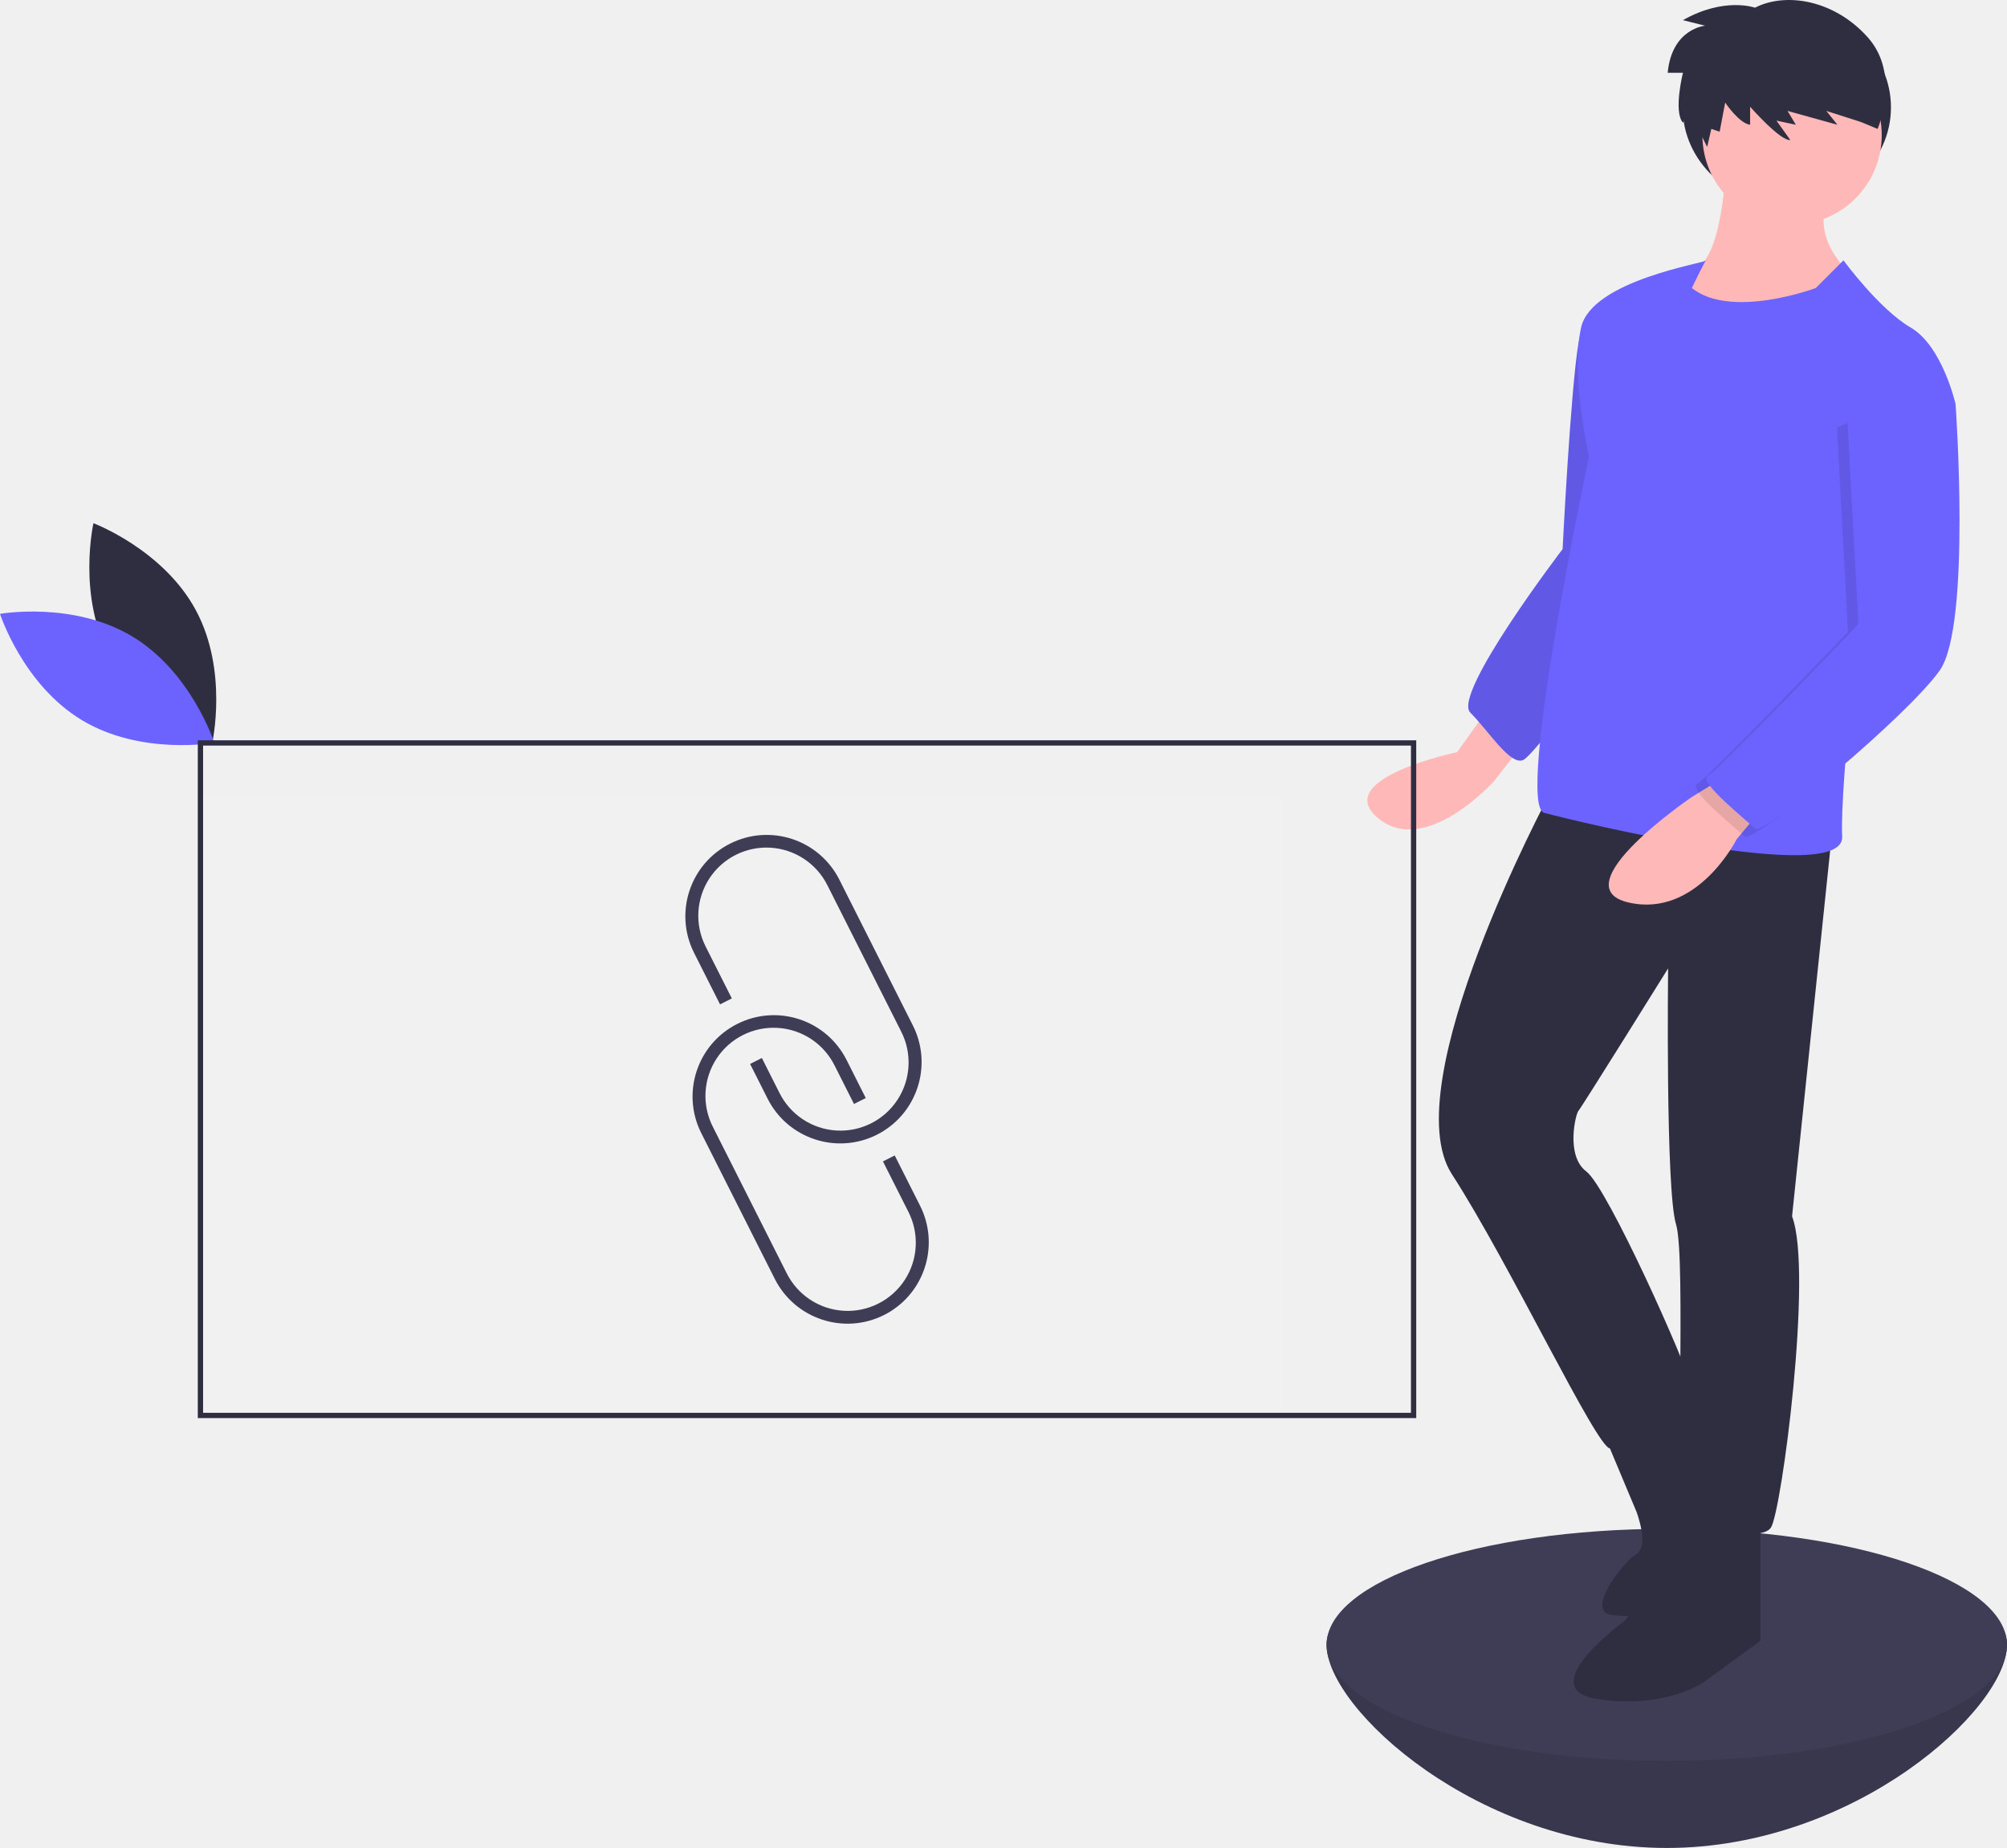
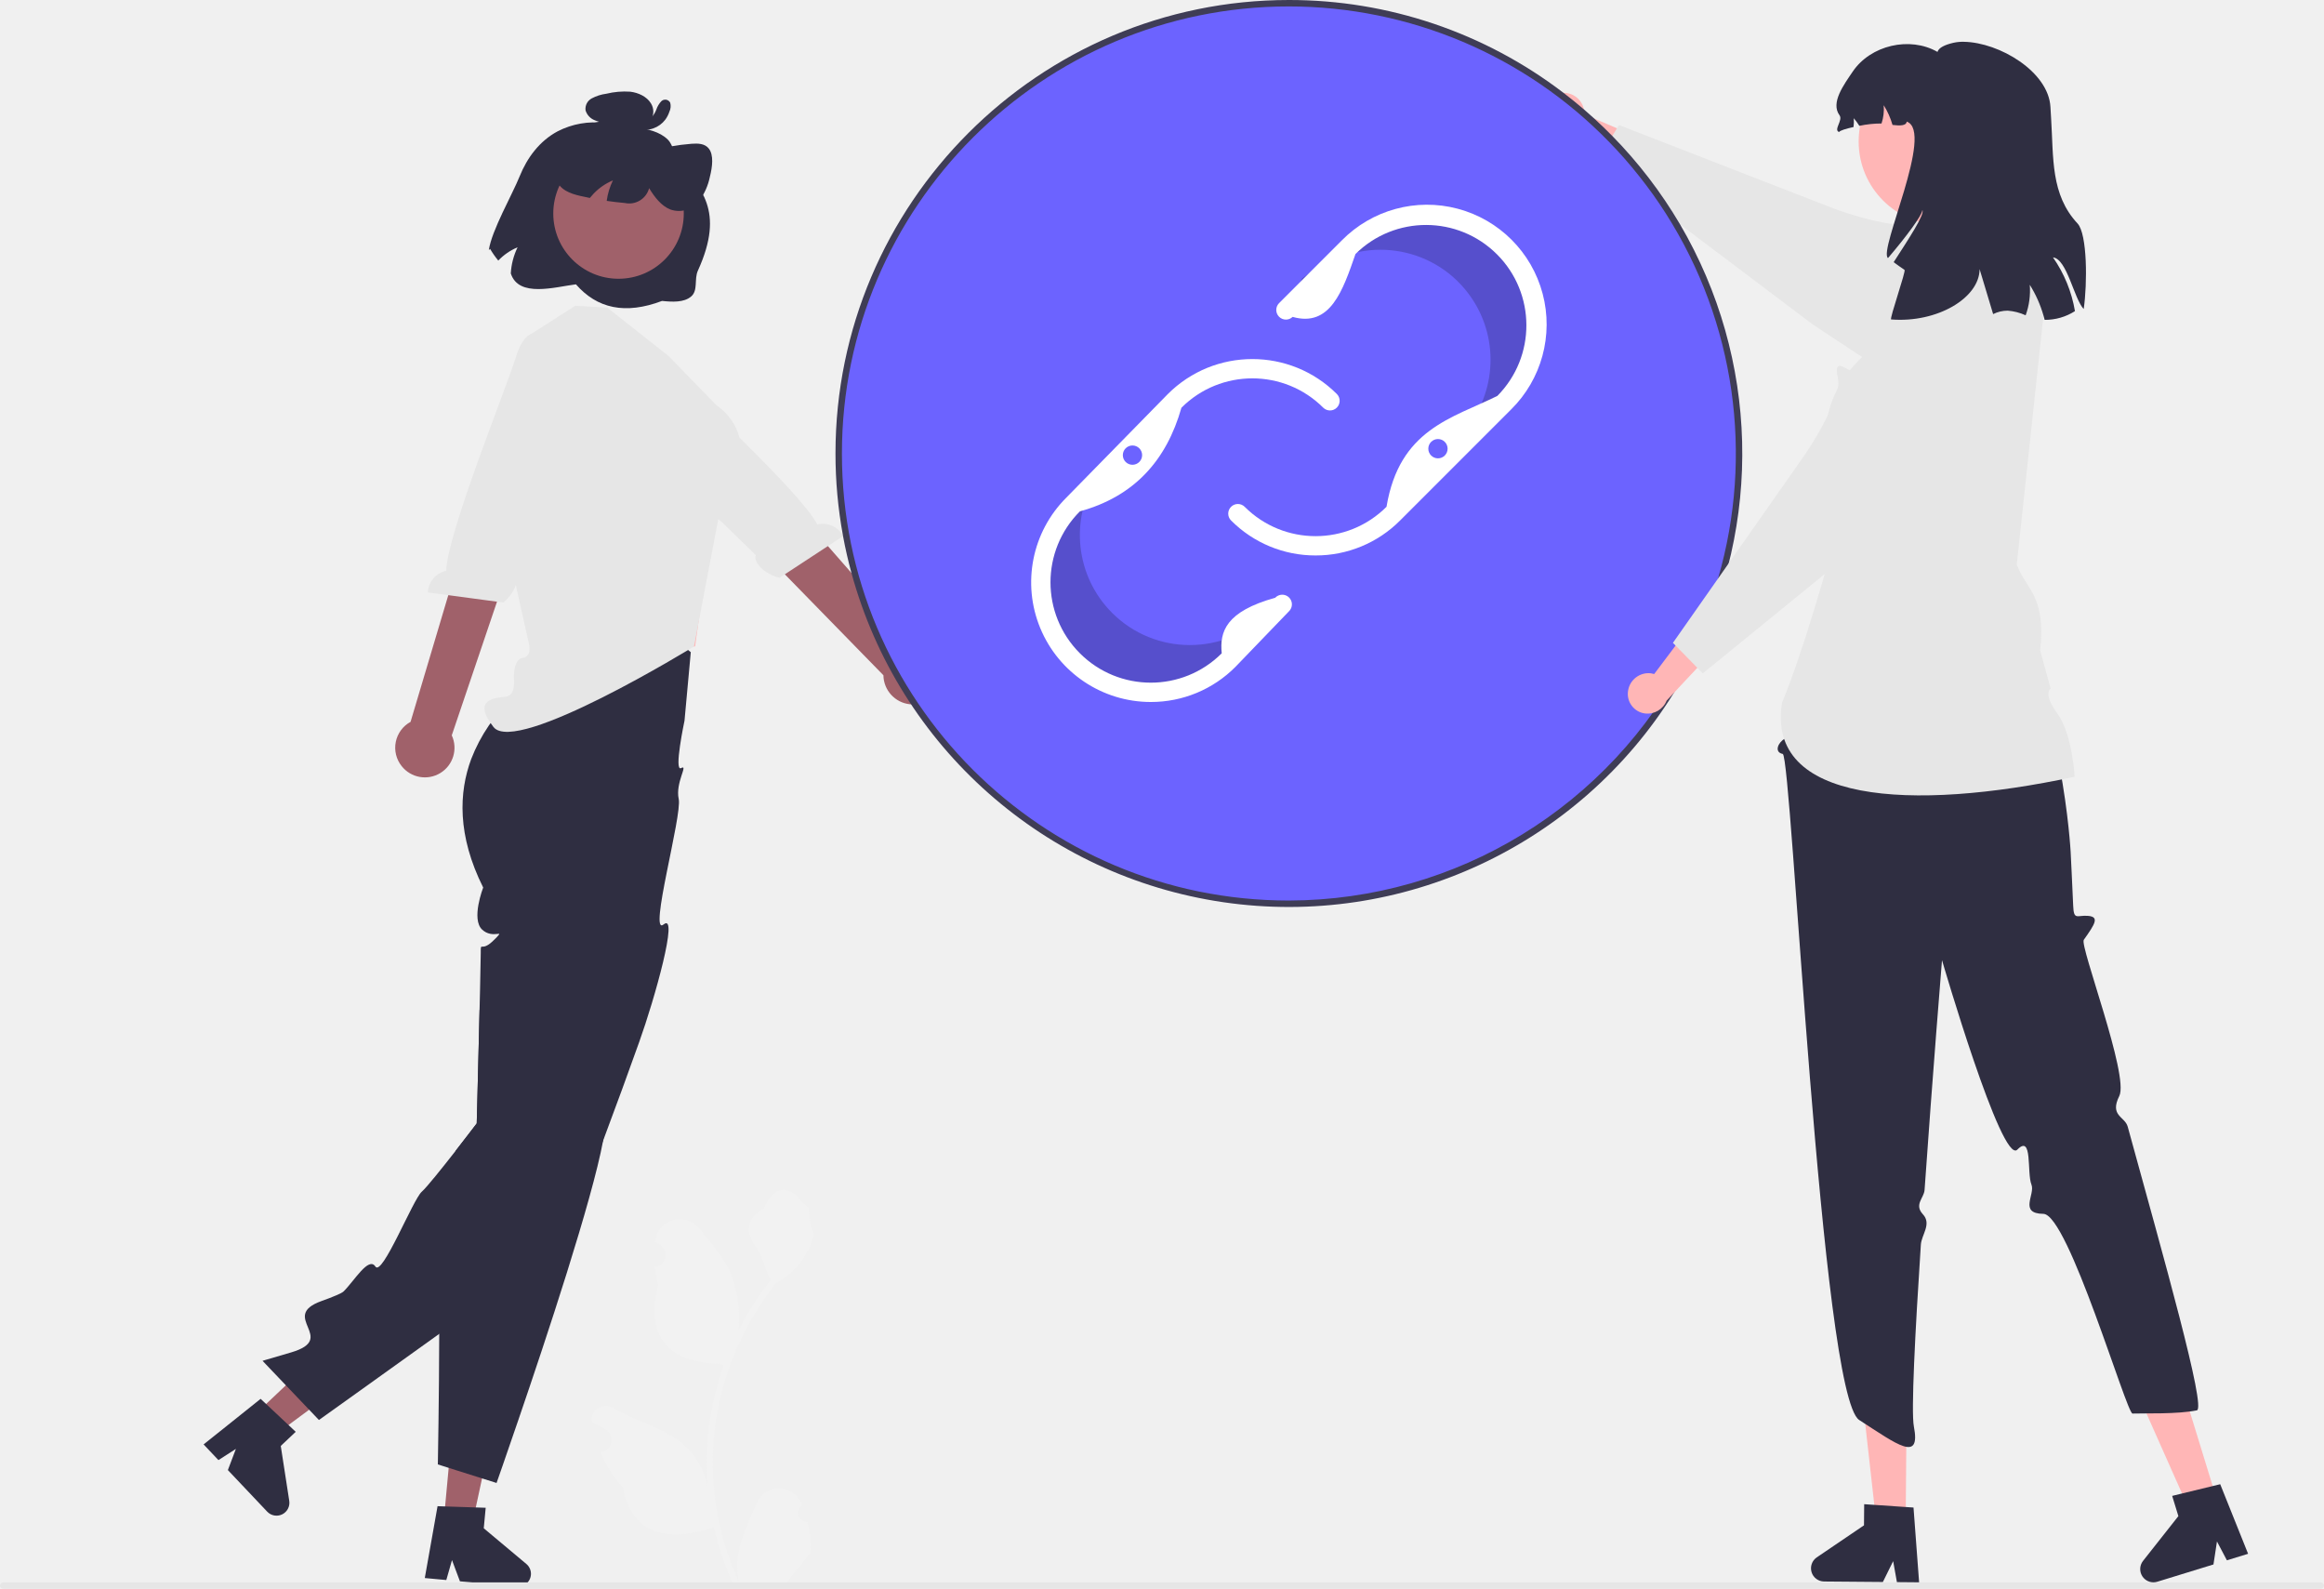
- <svg xmlns="http://www.w3.org/2000/svg" data-name="Layer 1" width="761" height="700.71" viewBox="0 0 761 700.71">
-   <path d="M261.134,348.568c12.428,23.049,38.806,32.944,38.806,32.944s6.227-27.475-6.201-50.524-38.806-32.944-38.806-32.944S248.706,325.519,261.134,348.568Z" transform="translate(-219.5 -99.64489)" fill="#2f2e41" />
-   <path d="M269.677,340.985c22.438,13.5,31.08,40.314,31.08,40.314s-27.738,4.927-50.177-8.573S219.5,332.412,219.5,332.412,247.238,327.485,269.677,340.985Z" transform="translate(-219.5 -99.64489)" fill="#6c63ff" />
-   <path d="M980.5,723.355c0,24.301-57.755,77-129,77s-129-52.699-129-77,57.755-11,129-11S980.5,699.055,980.5,723.355Z" transform="translate(-219.5 -99.64489)" fill="#3f3d56" />
-   <path d="M980.5,723.355c0,24.301-57.755,77-129,77s-129-52.699-129-77,57.755-11,129-11S980.5,699.055,980.5,723.355Z" transform="translate(-219.5 -99.64489)" opacity="0.1" />
-   <ellipse cx="632" cy="623.71" rx="129" ry="44" fill="#3f3d56" />
-   <rect x="76" y="301.71" width="410" height="234" fill="#f1f1f1" />
-   <ellipse cx="677.5" cy="40.71" rx="39.5" ry="37" fill="#2f2e41" />
-   <path d="M782,370.855l-10,14s-48,10-30,25,44-14,44-14l14-18Z" transform="translate(-219.5 -99.64489)" fill="#ffb8b8" />
-   <path d="M834,211.855s-13,0-16,18-6,78-6,78-42,55-35,62,15,20,20,18,48-61,48-61Z" transform="translate(-219.5 -99.64489)" fill="#6c63ff" />
-   <path d="M834,211.855s-13,0-16,18-6,78-6,78-42,55-35,62,15,20,20,18,48-61,48-61Z" transform="translate(-219.5 -99.64489)" opacity="0.1" />
-   <path d="M874,160.855s-1,39-13,41-8,15-8,15,39,23,65,0l5-12s-18-13-10-31Z" transform="translate(-219.5 -99.64489)" fill="#ffb8b8" />
-   <path d="M807,400.855s-59,110-37,144,55,104,60,104,33-14,31-23-32-76-40-82-4-22-3-23,34-54,34-54-1,84,3,97-1,106,4,110,28,11,32,5,16-97,8-118l15-144Z" transform="translate(-219.5 -99.64489)" fill="#2f2e41" />
-   <path d="M861,667.855l-25,46s-36,26-11,30,40-6,40-6l22-16v-46Z" transform="translate(-219.5 -99.64489)" fill="#2f2e41" />
-   <path d="M827,641.855l13,31s5,13,0,16-19,21-10,23a29.299,29.299,0,0,0,5.495.546,55.566,55.566,0,0,0,40.398-16.439L884,687.855s-27.77-63.948-27.385-63.474S827,641.855,827,641.855Z" transform="translate(-219.5 -99.64489)" fill="#2f2e41" />
-   <circle cx="679.5" cy="51.21" r="34" fill="#ffb8b8" />
-   <path d="M918.5,198.355l-10.5,10.5s-32,12-47,0c0,0,5.5-11.5,5.5-10.5s-43.5,7.5-47.5,25.5,3,49,3,49-28,132-17,135,114,28,113,9,8-97,8-97l35-67s-5-22-17-29S918.5,198.355,918.5,198.355Z" transform="translate(-219.5 -99.64489)" fill="#6c63ff" />
-   <path d="M874,393.855l-13,8s-50,34-24,40,41-24,41-24l10-12Z" transform="translate(-219.5 -99.64489)" fill="#ffb8b8" />
-   <path d="M948,246.855l9,9s6,84-6,101-67,63-70,60-22-18-18-20,57.183-57.569,57.183-57.569L916,261.855Z" transform="translate(-219.5 -99.64489)" opacity="0.1" />
-   <path d="M952,243.855l9,9s6,84-6,101-67,63-70,60-22-18-18-20,57.183-57.569,57.183-57.569L920,258.855Z" transform="translate(-219.5 -99.64489)" fill="#6c63ff" />
-   <path d="M884.938,102.56s-11.558-4.203-27.318,4.728l8.405,2.101s-12.608,1.051-14.184,17.862h5.779s-3.677,14.71,0,18.912l2.364-4.465,6.829,13.659,1.576-6.829,3.152,1.051,2.101-11.032s5.253,7.88,9.456,8.405v-6.829s11.558,13.134,15.235,12.608l-5.253-7.355,7.355,1.576-3.152-5.253,18.912,5.253-4.203-5.253,13.134,4.203,6.304,2.627s8.931-20.488-3.677-34.673S896.759,96.519,884.938,102.56Z" transform="translate(-219.5 -99.64489)" fill="#2f2e41" />
-   <path d="M554.598,528.438q-1.26.794-2.607,1.474a30.876,30.876,0,0,1-41.426-13.649l-6.652-13.191,4.465-2.251,6.652,13.191a25.842,25.842,0,1,0,46.146-23.274l-27.936-55.394A25.842,25.842,0,1,0,487.093,458.617l9.891,19.612-4.465,2.251L482.628,460.869a30.842,30.842,0,0,1,55.076-27.776l27.936,55.394a30.847,30.847,0,0,1-11.043,39.951Z" transform="translate(-219.5 -99.64489)" fill="#3f3d56" />
-   <path d="M557.3,596.809q-1.242.783-2.577,1.457a30.876,30.876,0,0,1-41.426-13.649l-27.936-55.394a30.842,30.842,0,0,1,55.076-27.776L547.775,516l-4.465,2.251-7.339-14.552a25.842,25.842,0,1,0-46.146,23.274l27.936,55.394a25.842,25.842,0,1,0,46.146-23.274l-9.616-19.067,4.465-2.251,9.616,19.067A30.886,30.886,0,0,1,557.3,596.809Z" transform="translate(-219.5 -99.64489)" fill="#3f3d56" />
-   <path d="M756.5,637.355h-462v-257h462Zm-460-2h458v-253h-458Z" transform="translate(-219.5 -99.64489)" fill="#2f2e41" />
+ <svg xmlns="http://www.w3.org/2000/svg" data-name="Layer 1" width="722.73" height="493.998" viewBox="0 0 722.73 493.998">
+   <path d="M489.746,676.2a2.807,2.807,0,0,1-2.035-4.866l.192-.765q-.038-.092-.076-.184a7.539,7.539,0,0,0-13.907.052c-2.275,5.478-5.17,10.966-5.883,16.758a22.304,22.304,0,0,0,.392,7.671,89.419,89.419,0,0,1-8.134-37.139,86.307,86.307,0,0,1,.535-9.628q.443-3.931,1.231-7.807a90.456,90.456,0,0,1,17.938-38.337,24.073,24.073,0,0,0,10.012-10.387,18.363,18.363,0,0,0,1.67-5.018c-.487.064-1.838-7.359-1.47-7.815-.679-1.031-1.895-1.543-2.637-2.549-3.689-5.002-8.773-4.129-11.426,2.669-5.669,2.861-5.724,7.606-2.245,12.169,2.213,2.903,2.517,6.832,4.459,9.94-.2.256-.408.503-.607.759a91.04,91.04,0,0,0-9.502,15.054,37.846,37.846,0,0,0-2.259-17.579c-2.163-5.217-6.216-9.611-9.786-14.122-4.288-5.418-13.08-3.053-13.836,3.814q-.011.1-.021.199.795.449,1.557.952a3.808,3.808,0,0,1-1.535,6.93l-.078.012a37.89,37.89,0,0,0,.999,5.665c-4.579,17.71,5.307,24.16,19.424,24.45.312.16.615.32.927.471a92.925,92.925,0,0,0-5.002,23.539,88.137,88.137,0,0,0,.064,14.231l-.024-.168a23.289,23.289,0,0,0-7.95-13.448c-6.118-5.026-14.762-6.877-21.363-10.916a4.371,4.371,0,0,0-6.694,4.252q.013.088.027.176a25.578,25.578,0,0,1,2.868,1.382q.795.449,1.557.952a3.808,3.808,0,0,1-1.535,6.93l-.078.012c-.056.008-.104.016-.16.024a37.923,37.923,0,0,0,6.975,10.923c2.863,15.46,15.162,16.927,28.318,12.425h.008a92.897,92.897,0,0,0,6.24,18.218h22.293c.08-.248.152-.503.224-.751a25.329,25.329,0,0,1-6.169-.367c1.654-2.03,3.308-4.075,4.962-6.105a1.383,1.383,0,0,0,.104-.12c.839-1.039,1.686-2.069,2.525-3.108l0-.001a37.101,37.101,0,0,0-1.087-9.451Z" transform="translate(-238.6348 -203.001)" fill="#f2f2f2" />
+   <polygon points="79.642 439.481 85.793 445.982 114.354 424.822 105.276 415.227 79.642 439.481" fill="#a0616a" />
+   <path d="M328.356,646.078l-6.964-6.542-1.71-1.602-17.728,14.173,4.612,4.874,5.428-3.481-2.494,6.583,12.227,12.923a4,4,0,0,0,6.861-3.356l-2.639-17.071,4.65-4.397Z" transform="translate(-238.6348 -203.001)" fill="#2f2e41" />
+   <path d="M453.459,405.781l-1.95,21.29s-3.404,16.04-1.047,14.74-1.869,4.551-.756,9.626-9.507,42.914-4.697,38.994-2.78,23.16-7.58,36.52c-1.47,4.13-2.98,8.31-4.5,12.46-.3.84-.6,1.67-.91,2.51-1.97,5.4-3.94,10.72-5.83,15.74-.27.7-.53,1.4-.79,2.09-.01.02-.01.04-.02.04-6.22,16.37-11.55,29.25-13.68,31.38-1.11,1.11-18.72,13.83-36.47,26.57-18.63,13.37-37.41,26.77-37.41,26.77l-17.54-18.4s.42-.12,1.21-.36c1.46-.42,4.16-1.21,7.7-2.26,14.76-4.35-3.99-11.12,9.41-15.96,3.78-1.36,6.3-2.42,6.87-2.98,3.33-3.25,7.8-11,9.91-7.75s11.68-20.9,14.44-23.29c1.48-1.29,6.31-7.32,10.45-12.62,3.56-4.56,6.62-8.59,6.62-8.59s.06-2.16.15-5.6c.13-5.09.32-13,.521-20.92-.01-.01-.01-.01,0-.01.07-2.98.14-5.96.21-8.79.05-2.19.1-4.3.15-6.25.13-5.84.22-10.26.22-11.36,0-3.61,0-.8,2.85-2.98a12.889,12.889,0,0,0,1.21-1.08,14.592,14.592,0,0,0,1.68-1.79c.21-.45-1.1.16-2.8-.18a5.085,5.085,0,0,1-2.46-1.26c-3.58-3.22.28-13.12.28-13.12-8.14-16.28-7.55-29.63-3.74-39.92a51.208,51.208,0,0,1,13.21-19.35,47.803,47.803,0,0,1,7.23-5.67l.25-1.35,2.75-14.89A33.18,33.18,0,0,1,413.149,395.711a31.584,31.584,0,0,1,15.26-1.52,45.548,45.548,0,0,1,14.61,4.73A54.067,54.067,0,0,1,453.459,405.781Z" transform="translate(-238.6348 -203.001)" fill="#2f2e41" />
+   <polygon points="138.02 472.651 146.931 473.48 154.44 438.736 141.287 437.513 138.02 472.651" fill="#a0616a" />
+   <path d="M402.319,689.271l-13.24-11.09.6-6.38-3.08-.1-9.54-.31h-.01l-2.34-.08-3.97,22.34,6.69.62,1.77-6.2,2.47,6.6,3.54.33,14.17,1.32c.12.01.25.02.37.02a3.973,3.973,0,0,0,2.98-1.34,3.916,3.916,0,0,0,1.01-2.3A3.995,3.995,0,0,0,402.319,689.271Z" transform="translate(-238.6348 -203.001)" fill="#2f2e41" />
+   <path d="M426.189,557.661c-3.39,18.45-17.74,61.71-26.42,87.03-3.95,11.57-6.71,19.4-6.71,19.4l-4.5-1.42h-.01l-7.61-2.4-2.77-.88h-.01l-3.36-1.07s.39-20.66.43-40.58c.03-8.35-.01-16.58-.17-23.1-.18-7.11-.49-12.2-1-13.21-2.11-4.14,1.42-4.58,5.15-5.62,3.74-1.05.82-2.63-.63-5.99-.979-2.24.95-5.23,2.32-6.93a16.711,16.711,0,0,1,1.21-1.37s-.66-.23-1.84-.63c3.56-4.56,6.62-8.59,6.62-8.59s.06-2.16.15-5.6c.13-5.09.32-13,.521-20.92-.01-.01-.01-.01,0-.01.07-2.98.14-5.96.21-8.79,5.72,4.39,11.28,8.69,16.32,12.67a.051.051,0,0,1,.02.04c12.11,9.57,21.2,17.25,22.48,19.69C427.169,550.481,426.969,553.421,426.189,557.661Z" transform="translate(-238.6348 -203.001)" fill="#2f2e41" />
+   <path d="M724.317,231.894a6.427,6.427,0,0,1,6.979,5.627,6.166,6.166,0,0,1,.022,1.019l20.622,8.806-.787,12.036L724.209,244.264a6.41,6.41,0,0,1-5.482-5.584,6.134,6.134,0,0,1,5.423-6.771Q724.233,231.901,724.317,231.894Z" transform="translate(-238.6348 -203.001)" fill="#ffb6b6" />
+   <path d="M864.619,306.191a18.901,18.901,0,0,0-2.79-6.53,16.907,16.907,0,0,0-1.21-1.62c-1.62-1.93-3.13-3.7-4.53-5.28-.85-.99-1.68-1.91-2.46-2.76-4.53-4.97-7.5-7.6-8.86-7.82-.66-.11-1.31-.19-1.94-.27-3.229-.4-5.57-.69-5.64-4.1a8.877,8.877,0,0,1,.1-1.46,17.848,17.848,0,0,1,.53-2.4,10.606,10.606,0,0,0,.31-1.36c.1-.59.06-1.03-.26-1.3-.4-.33-1.07-.28-2.33.22-.2.08-.43.17-.67.28-.08.03-.16.07-.25.11-.16.07-.34.15-.52.24-1.51.72-3.84.81-6.5.54-7.85-.8-18.47-4.76-18.6-4.81L742.119,241.881l-.62,1-1.47,2.38-.51.82-.58.94-2.53,4.08-1.28,2.06,21.6,16.29,2.35,1.77,2.021,1.53,41.24,31.11,15.38,10.15,3.43,2.26,14.62,9.64a18.858,18.858,0,0,0,26.4-5.76A18.905,18.905,0,0,0,864.619,306.191Z" transform="translate(-238.6348 -203.001)" fill="#e6e6e6" />
+   <path d="M960.365,696.999H239.635a1,1,0,0,1,0-2H960.365a1,1,0,0,1,0,2Z" transform="translate(-238.6348 -203.001)" fill="#e6e6e6" />
+   <polygon points="164.915 166.791 166.789 184.173 165.687 206.965 216.172 200.968 220.915 166.791 214.871 166.851 164.915 166.791" fill="#ffb6b6" />
+   <path d="M446.493,313.65l-19-15h0l-9.974-.58-14.799,9.481L399.096,326.038l-8.57,20.818L403.096,403.038s1.179,4.032-1.911,4.516-2.719,6.427-2.719,6.427.629,5.15-2.371,5.604-11.0.454-4,9.454S454.462,403.999,454.462,403.999l8.041-42.194s15.595-20.946-1.2-32.942Z" transform="translate(-238.6348 -203.001)" fill="#e6e6e6" />
+   <path d="M363.549,441.209a9.157,9.157,0,0,1,2.763-13.767l23.899-80.205,14.944,7.524-26.027,76.875a9.207,9.207,0,0,1-15.58,9.573Z" transform="translate(-238.6348 -203.001)" fill="#a0616a" />
+   <path d="M406.152,306.809s-4.272-2.27-7.194,7.554c-2.339,7.865-21.321,54.713-21.563,66.103a7.194,7.194,0,0,0-5.696,6.733l23.469,3.145c4.101-3.459,5.177-8.131,3.59-9.517l5.096-13.917,21.258-44.279-15.843-14.235Z" transform="translate(-238.6348 -203.001)" fill="#e6e6e6" />
+   <path d="M531.553,414.846a9.157,9.157,0,0,0-8.445-11.218L468.284,341.014l-11.63,13.877,56.711,58.061a9.207,9.207,0,0,0,18.187,1.894Z" transform="translate(-238.6348 -203.001)" fill="#a0616a" />
+   <path d="M435.019,312.086s2.87-3.894,9.753,3.7c5.51,6.08,42.884,40.113,48.028,50.278a7.194,7.194,0,0,1,8.048,3.608L481.047,382.656c-5.193-1.345-8.184-5.092-7.353-7.029l-10.613-10.345-38.316-30.732,8.129-19.687Z" transform="translate(-238.6348 -203.001)" fill="#e6e6e6" />
+   <circle cx="400.827" cy="140.998" r="140" fill="#6c63ff" />
+   <path d="M632.84,393.549a34.199,34.199,0,0,1-48.364,0l0-0a34.205,34.205,0,0,1-4.622-42.617l-7.524,7.676a34.199,34.199,0,0,0,0,48.364l0,0a34.199,34.199,0,0,0,48.364,0l16.673-17.313.254-1.076Z" transform="translate(-238.6348 -203.001)" opacity="0.2" />
+   <path d="M648.722,286.592a34.199,34.199,0,0,1,47.517,9.014l0,0a34.205,34.205,0,0,1-3.402,42.731l8.823-6.139a34.199,34.199,0,0,0,9.014-47.517l0-0a34.199,34.199,0,0,0-47.517-9.014L643.549,289.568l-.45,1.01Z" transform="translate(-238.6348 -203.001)" opacity="0.2" />
+   <path d="M596.512,421.268a37.199,37.199,0,0,1-26.304-63.502l31.568-32.208a37.198,37.198,0,0,1,52.628-.021,3,3,0,0,1-4.242,4.242,31.199,31.199,0,0,0-44.122 0c-4.637,16.346-14.655,27.562-31.568,32.208a31.199,31.199,0,1,0,44.101,44.144c-.684-6.706,1.276-13.01,16.634-17.272a3,3,0,1,1,4.321,4.162L622.855,410.332A36.985,36.985,0,0,1,596.512,421.268Z" transform="translate(-238.6348 -203.001)" fill="#fff" />
+   <path d="M647.763,375.705a36.956,36.956,0,0,1-26.304-10.896,3,3,0,0,1,4.243-4.242,31.198,31.198,0,0,0,44.121 0c3.998-24.084,20.298-27.483,34.467-34.466A31.199,31.199,0,0,0,660.169,281.979c-3.941,11.371-7.811,22.876-19.55,19.55a3,3,0,0,1-4.242-4.242l19.55-19.55A37.199,37.199,0,1,1,708.533,330.343l-34.466,34.466A36.955,36.955,0,0,1,647.763,375.705Z" transform="translate(-238.6348 -203.001)" fill="#fff" />
+   <path d="M761.099,272.751a142.542,142.542,0,0,0-21.07-27.49c-1.81-1.84-3.68-3.64-5.59-5.39-1.06-.97-2.13-1.92-3.22-2.85-2.07-1.78-4.2-3.5-6.37-5.16A140.286,140.286,0,0,0,639.459,203.001c-77.74,0-141,63.25-141,141a140.732,140.732,0,0,0,2.33,25.56.765.765,0,0,0,.021.14c.71,3.87,1.59,7.69,2.61,11.44a140.99,140.99,0,0,0,255.75,37.31q2.925-4.71,5.5-9.66A140.803,140.803,0,0,0,761.099,272.751ZM639.459,483.001a138.952,138.952,0,0,1-139-139c0-76.65,62.36-139,139-139a138.954,138.954,0,0,1,99.48,42.02,133.065,133.065,0,0,1,9.54,10.86,134.828,134.828,0,0,1,8.25,11.57,138.927,138.927,0,0,1,16.2,113.41c-1.23,4.24-2.67,8.39-4.29,12.46-1.63,4.08-3.44,8.08-5.44,11.96A139.472,139.472,0,0,1,639.459,483.001Z" transform="translate(-238.6348 -203.001)" fill="#3f3d56" />
+   <polygon points="592.636 472.969 583.445 472.891 579.376 436.612 592.942 436.727 592.636 472.969" fill="#ffb6b6" />
+   <path d="M833.709,671.731l-2.4-.16-9.79-.67-3.15-.21-.06,6.57-14.68,9.96a4.11,4.11,0,0,0,2.28,7.51l18.27.15,3.2-6.48,1.17,6.52,6.9.06Z" transform="translate(-238.6348 -203.001)" fill="#2f2e41" />
+   <polygon points="689.407 466.253 680.622 468.954 665.792 435.596 678.759 431.61 689.407 466.253" fill="#ffb6b6" />
+   <path d="M929.088,664.481l-2.34.57-9.529,2.31-3.07.75,1.93,6.29-10.99,13.92a4.116,4.116,0,0,0,3.23,6.66,4.155,4.155,0,0,0,1.2-.18l17.47-5.37,1.09-7.15,3.09,5.86,6.591-2.03Z" transform="translate(-238.6348 -203.001)" fill="#2f2e41" />
+   <path d="M812.783,370.917l-17.54,50.974-.579,4.079c-4.42,4.196,1.132,5.579-.949,6.685s-3.482,4.209-.676,4.763,11.85,199.373,23.781,207.093,19.191,13.304,17,2c-.883-4.554.366-28.972,2.172-56.508.205-3.121,3.438-6.424.633-9.458s.346-5.031.522-7.549c2.516-35.957,5.422-71.456,5.422-71.456s18.594,63.857,23.423,58.914,2.917,7.228,4.393,10.864c1.233,3.039-4.028,9.009,3.704,9.101s25.89,62.162,27.732,62.092c3.649-.139,13.908.254,20-1,3.008-.619-10.345-47.613-21.496-88.193-.889-3.236-5.729-3.311-2.616-9.559s-12.374-46.674-11.045-48.544c3.527-4.963,4.871-7.12,1.392-7.445s-4.507,1.583-4.694-3.231-.788-16.685-.788-16.685-2.52-46.949-20.166-72.888l-1.505-15.412Z" transform="translate(-238.6348 -203.001)" fill="#2f2e41" />
+   <path d="M856.604,273.595l-23.261,3.312L831.939,293.75l-11.478,17.955s-25.514,17.955-7.72,46.318c-6.771,24.433-13.504,47.865-19.922,63.487-5,31,39.793,33.971,91,23,0,0-.706-13.255-5.353-19.628s-2.117-7.764-2.117-7.764l-3.247-11.905c1.837-17.208-4.367-18.753-7.283-26.704l8.853-82.494Z" transform="translate(-238.6348 -203.001)" fill="#e6e6e6" />
+   <path d="M744.94,417.787a6.427,6.427,0,0,1,7.13-5.435,6.165,6.165,0,0,1,.995.221l13.474-17.924,11.5,3.637-21.112,22.558a6.41,6.41,0,0,1-6.731,3.991,6.134,6.134,0,0,1-5.281-6.882Q744.926,417.87,744.94,417.787Z" transform="translate(-238.6348 -203.001)" fill="#ffb6b6" />
+   <path d="M864.619,306.191c-.33-.41-.69-.81-1.07-1.2A18.832,18.832,0,0,0,842.719,300.751c-.34.14-.68.3-1.01.46-11.95,5.87-18.4,9.78-19.18,11.61-.27.62-.5,1.23-.73,1.82-.22.58-.43,1.13-.65,1.63-.92,2.14-1.98,3.47-4.68,2.87a10.804,10.804,0,0,1-2.57-.99c-.37-.18-.71-.37-1.03-.55-1.16-.64-2-1.1-2.57-.68-.55.41-.57,1.45-.07,3.86a8.049,8.049,0,0,1-.08,3.03,34.443,34.443,0,0,1-3.08,8.35,110.226,110.226,0,0,1-6.98,11.98l-23.79,33.92-1.61,2.29-1.76,2.51-14.04,20.02.83.85,3.48,3.55.77.79.7.72,1.81,1.85,1.7,1.73,37.93-30.9,4.23-3.45,7.58-6.18L833.449,359.191l29.39-27.2a18.705,18.705,0,0,0,6.05-13.35c0-.17.01-.33.01-.5A18.69,18.69,0,0,0,864.619,306.191Z" transform="translate(-238.6348 -203.001)" fill="#e6e6e6" />
+   <circle cx="604.004" cy="43.989" r="25.992" fill="#ffb6b6" />
+   <path d="M877.084,283.031a41.039,41.039,0,0,1,6.831,16.705,17.254,17.254,0,0,1-9.421,2.719c-.113-.437-.227-.874-.356-1.311a37.508,37.508,0,0,0-4.273-9.599,22.595,22.595,0,0,1-1.279,9.486,16.647,16.647,0,0,0-5.584-1.441,10.146,10.146,0,0,0-4.532,1.068c-1.635-5.423-3.14-10.408-4.209-13.986-.032,8.968-13.176,16.786-27.518,15.653-.518-.324,4.678-15.07,4.176-15.41-1.149-.761-2.266-1.586-3.383-2.396,4.694-7.252,9.793-15.022,8.919-16.187.065,1.441-5.083,8.369-10.683,14.908-3.108-2.282,14.552-39.415,5.827-42.426-.146,1.311-2.072,1.311-4.419,1.036a23.95,23.95,0,0,0-2.736-6.135,14.41,14.41,0,0,1-.68,5.682,33.09,33.09,0,0,0-6.896.728,22.095,22.095,0,0,0-1.732-2.363,14.071,14.071,0,0,1-.081,2.736c-2.315.502-4.225,1.085-4.5,1.554-1.813-.664,1.279-3.658.146-5.212-2.881-3.885,1.392-9.55,4.095-13.565,5.552-8.223,17.741-11.072,26.369-6.135.389-1.344,2.38-2.234,4.937-2.833a13.394,13.394,0,0,1,3.302-.308c11.007.194,26.288,9.275,26.887,20.266.049,1.101.13,2.299.21,3.577.777,12.302-.178,23.649,8.223,32.649,3.043,3.254,3.075,18.664,1.91,26.595C883.608,295.9,881.455,283.501,877.084,283.031Z" transform="translate(-238.6348 -203.001)" fill="#2f2e41" />
+   <circle cx="352.184" cy="141.51" r="3" fill="#6c63ff" />
+   <circle cx="447.184" cy="139.51" r="3" fill="#6c63ff" />
+   <path d="M400.249,257.798c-2.283,5.686-8.724,16.868-9.597,22.968l.393-.386a27.539,27.539,0,0,0,2.545,3.639,17.689,17.689,0,0,1,6.007-4.13,21.174,21.174,0,0,0-2.109,8.125c2.431,7.619,13.668,4.226,20.252,3.394,6.575,7.521,15.322,9.483,26.777,5.159,3.204.33,6.79.53,9.035-1.363s.908-5.399,2.116-8.05c8.603-18.887.664-25.701-6.082-34.265-1.485-1.885-1.478-4.697-3.285-6.495-2.506-2.492-6.348-3.259-9.89-3.873a5.368,5.368,0,0,0,4.715-2.333,4.842,4.842,0,0,0-.064-5.054c-1.267-2.1-3.899-3.322-6.439-3.627a24.45,24.45,0,0,0-7.452.641,13.334,13.334,0,0,0-4.512,1.442,3.693,3.693,0,0,0-1.923,3.743,4.784,4.784,0,0,0,2.829,3.049,12.522,12.522,0,0,0,3.198.875,25.088,25.088,0,0,0-14.715,2.576C406.371,246.86,402.54,252.115,400.249,257.798Z" transform="translate(-238.6348 -203.001)" fill="#2f2e41" />
+   <circle cx="192.353" cy="66.382" r="20.293" fill="#a0616a" />
+   <path d="M411.462,258.503c1.177,3.556,4.539,4.702,7.647,5.417.98.228,1.966.441,2.961.631.367-.459.758-.909,1.165-1.334a17.689,17.689,0,0,1,6.007-4.13,20.846,20.846,0,0,0-1.93,6.371q2.818.409,5.667.668a6.408,6.408,0,0,0,7.525-4.617c1.729,2.828,3.774,5.491,6.57,6.614a7.952,7.952,0,0,0,9.045-2.706,19.148,19.148,0,0,0,3.278-7.437c.794-3.149,1.234-6.777-.324-8.774-1.248-1.617-3.401-1.646-5.388-1.503a64.121,64.121,0,0,0-12.947,2.347l-.358.804c.726-4.361-.849-8.556-3.762-10.049-1.965-.998-4.329-.83-6.626-.628a30.197,30.197,0,0,0-8.653,1.673,16.621,16.621,0,0,0-7.842,6.263C411.46,251.21,410.447,255.432,411.462,258.503Z" transform="translate(-238.6348 -203.001)" fill="#2f2e41" />
+   <path d="M440.391,239.536c-.2-.059.319.017.139.022a1.652,1.652,0,0,0,.266-.037c.015-.003.217-.067.083-.02a1.629,1.629,0,0,0,.774-.505,6.749,6.749,0,0,0,1.106-1.969,7.07,7.07,0,0,1,1.521-2.536,1.74,1.74,0,0,1,2.776.424,4.052,4.052,0,0,1-.248,2.81,8.724,8.724,0,0,1-1.282,2.486A7.978,7.978,0,0,1,441.859,242.9a8.346,8.346,0,0,1-5.245.15,1.268,1.268,0,0,1-.051-2.319l2.867-1.174a1.256,1.256,0,1,1,1.011,2.298l-2.867,1.174-.051-2.319a4.994,4.994,0,0,0,1.097.188,4.204,4.204,0,0,0,1.189-.05,5.212,5.212,0,0,0,1.1-.268,7.174,7.174,0,0,0,.67-.284q.119-.058.236-.12c-.006.003.328-.191.182-.1a7.081,7.081,0,0,0,1.039-.809,2.859,2.859,0,0,0,.312-.347,6.646,6.646,0,0,0,.454-.629,6.522,6.522,0,0,0,.666-1.476,6.611,6.611,0,0,0,.184-.663,2.719,2.719,0,0,1,.067-.365c.106-.286-.02.167.102.291l.528.389a.69.69,0,0,0,.591-.095q.094-.132-.041.044a4.097,4.097,0,0,0-.287.433,11.851,11.851,0,0,0-.513,1.088,11.936,11.936,0,0,1-1.19,2.247,4.042,4.042,0,0,1-4.428,1.693,1.266,1.266,0,0,1-.715-1.625A1.281,1.281,0,0,1,440.391,239.536Z" transform="translate(-238.6348 -203.001)" fill="#2f2e41" />
</svg>
